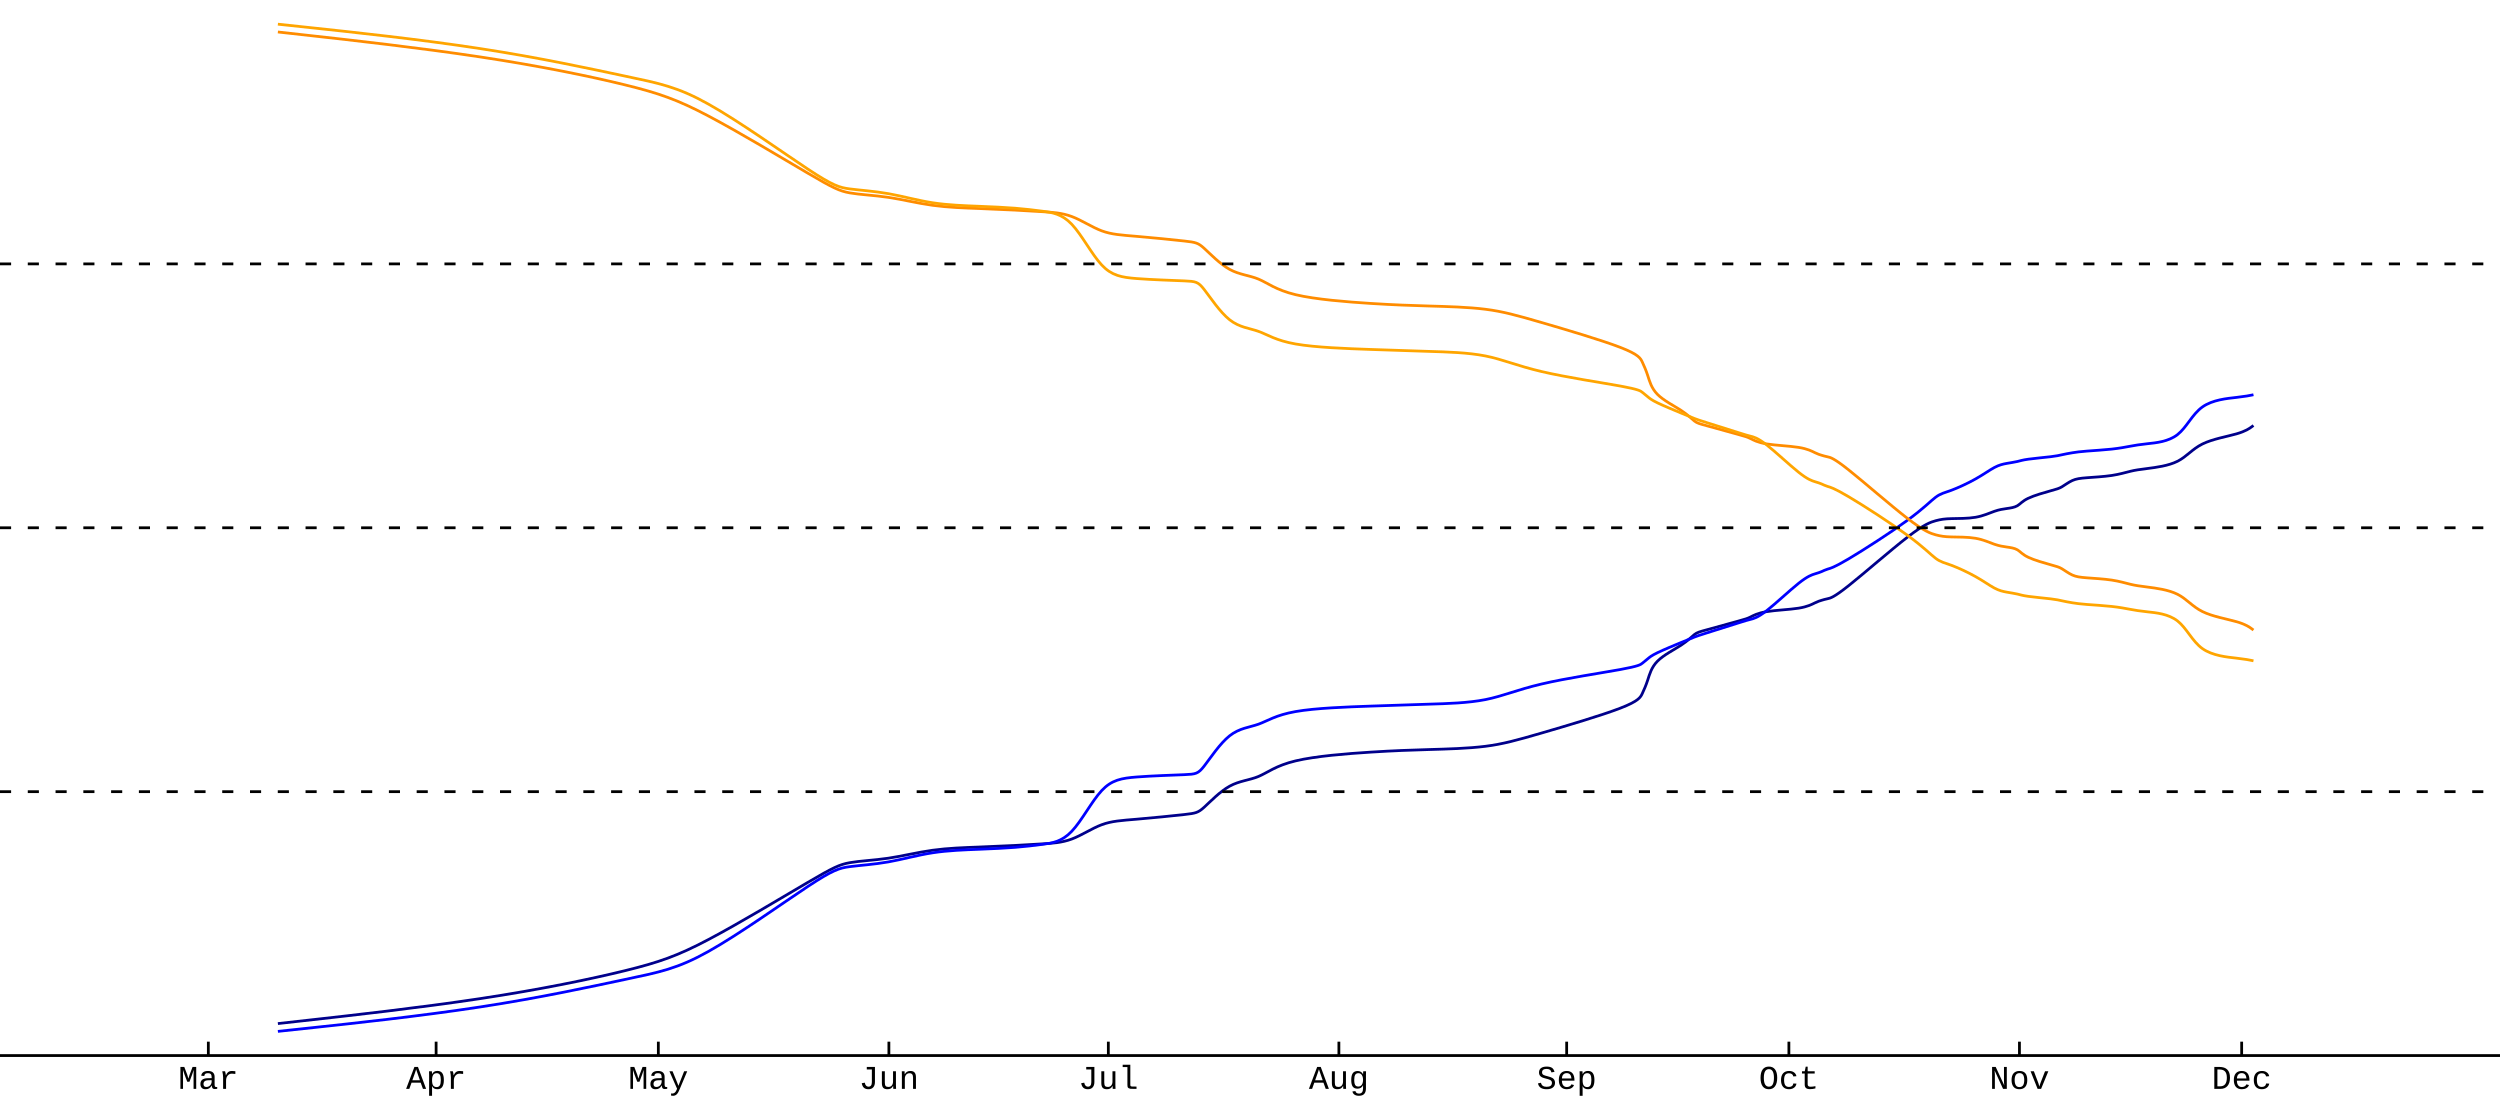
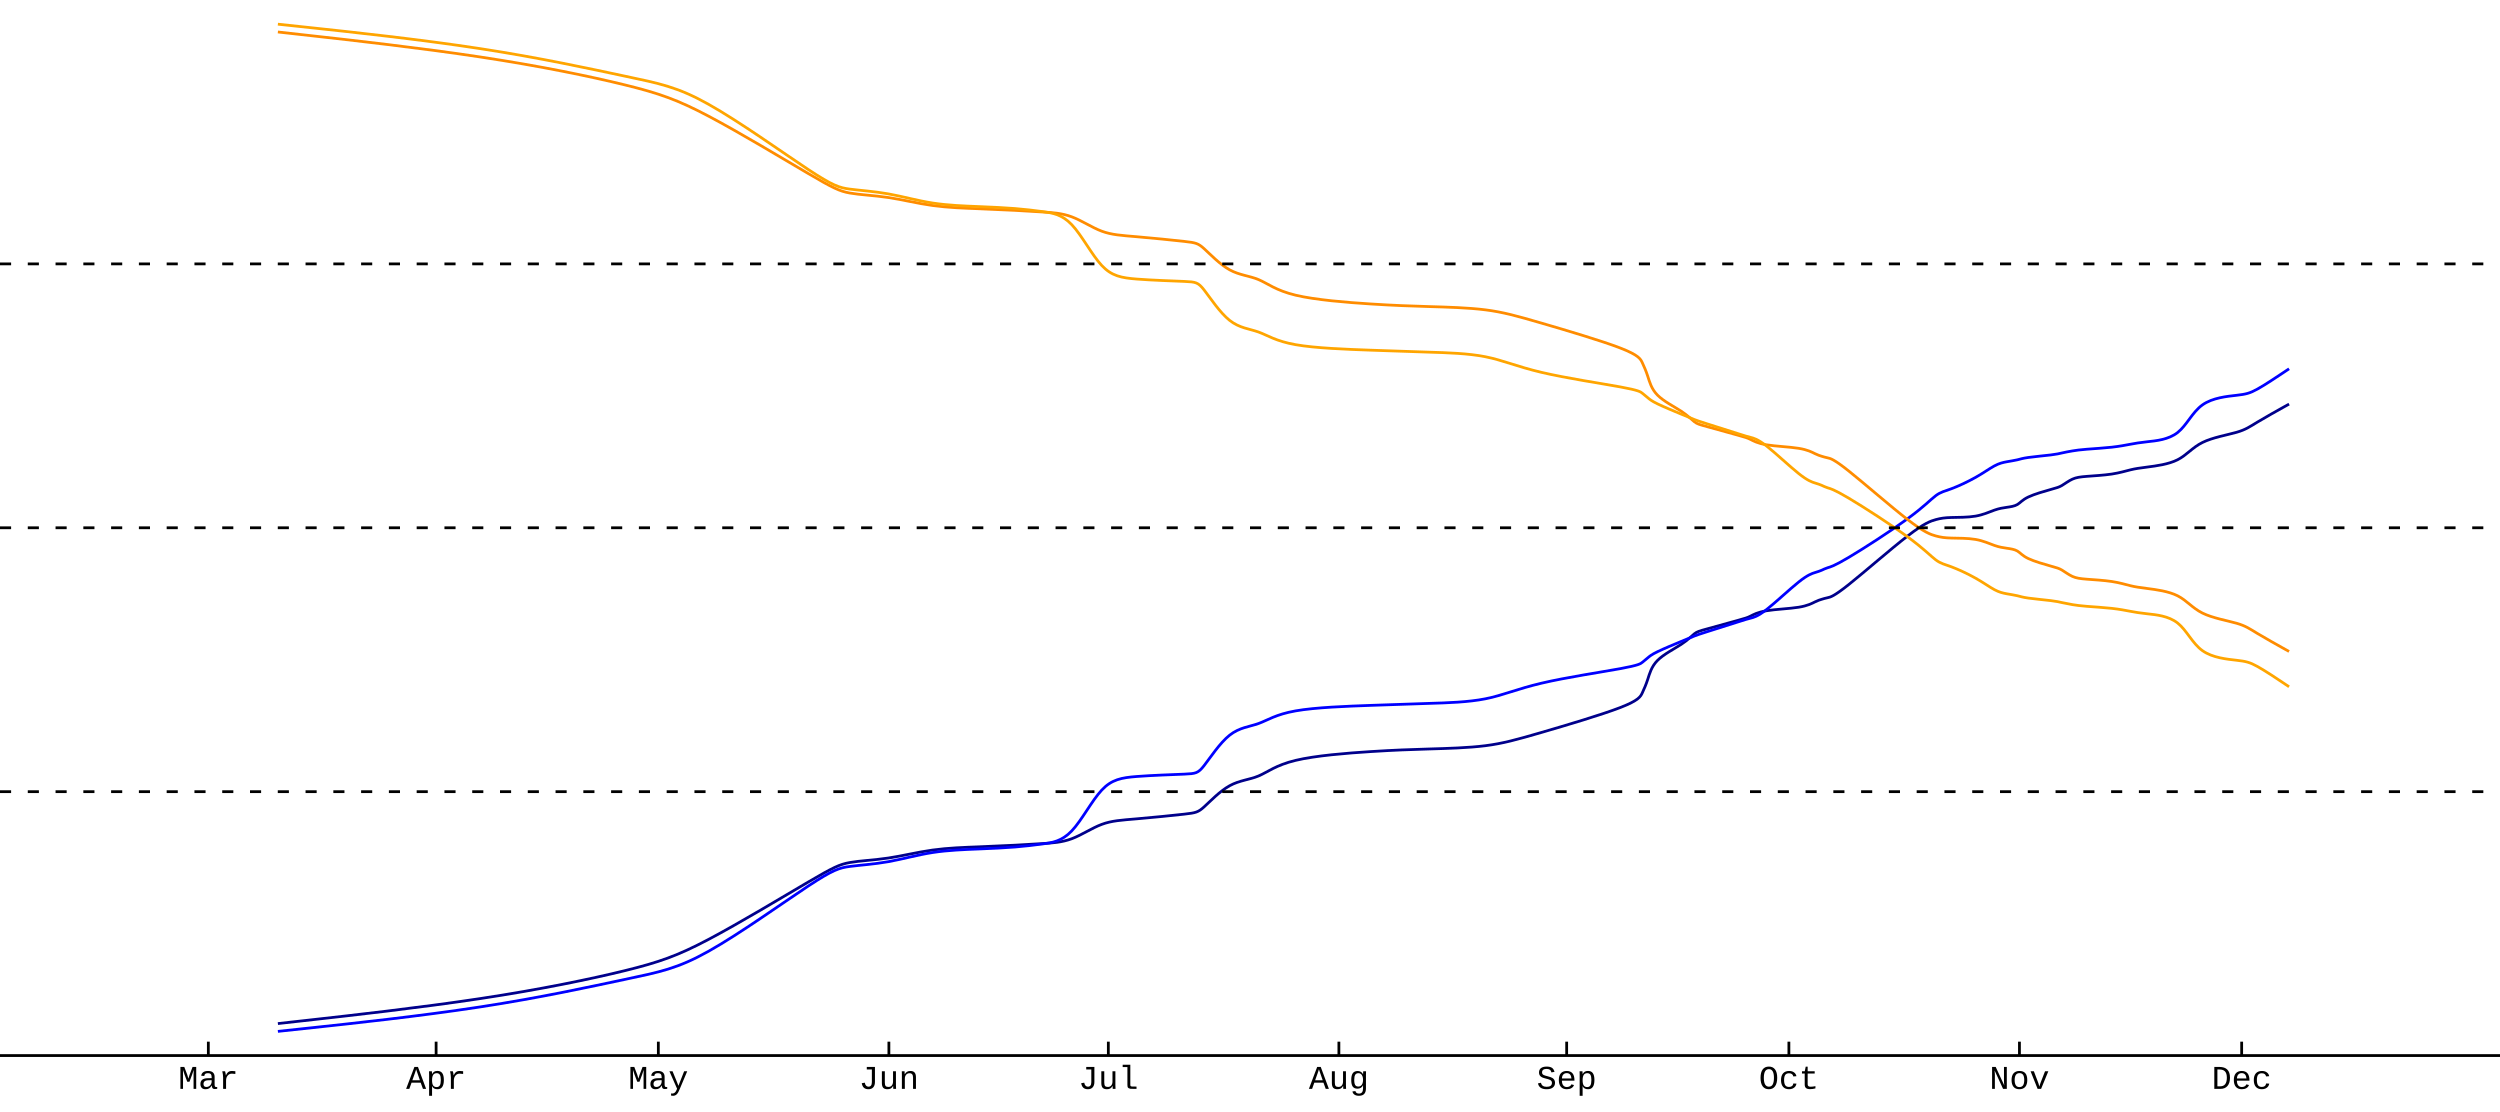
<svg xmlns="http://www.w3.org/2000/svg" viewBox="0 0 900 400" width="900" height="400">
  <style>
    text {
      font-family: "Courier New", Courier, monospace;
      font-size: 12px;
    }
  </style>
  <g class="lines" fill="none">
-     <path stroke="darkblue" d="M811.247,153.178L810.553,153.692C809.86,154.205,808.474,155.232,805.135,156.19C801.796,157.148,796.504,158.037,792.854,159.849C789.204,161.661,787.195,164.397,783.923,166.049C780.652,167.701,776.118,168.27,773.145,168.651C770.172,169.031,768.76,169.224,766.984,169.651C765.209,170.079,763.071,170.742,760.213,171.17C757.354,171.598,753.776,171.79,751.292,171.982C748.808,172.174,747.42,172.367,746.05,172.983C744.68,173.599,743.328,174.639,742.279,175.255C741.229,175.871,740.481,176.063,738.265,176.68C736.049,177.296,732.366,178.336,730.179,179.376C727.992,180.416,727.302,181.456,726.252,182.072C725.202,182.688,723.791,182.88,722.425,183.072C721.058,183.265,719.735,183.457,717.978,184.073C716.221,184.689,714.03,185.729,711.199,186.218C708.368,186.706,704.898,186.643,702.486,186.707C700.073,186.771,698.72,186.964,696.877,187.456C695.034,187.948,692.702,188.741,686.69,193.374C680.678,198.008,670.986,206.482,665.538,210.815C660.09,215.149,658.886,215.341,657.966,215.533C657.047,215.725,656.412,215.917,655.771,216.11C655.131,216.302,654.486,216.494,653.4,217.022C652.314,217.549,650.786,218.412,647.507,218.939C644.228,219.467,639.197,219.659,635.938,220.194C632.68,220.729,631.195,221.607,630.123,222.142C629.051,222.677,628.392,222.869,625.528,223.666C622.664,224.463,617.596,225.865,614.676,226.662C611.756,227.459,610.985,227.652,609.965,228.449C608.946,229.246,607.678,230.648,605.166,232.285C602.654,233.922,598.897,235.795,596.69,238.023C594.483,240.252,593.824,242.837,593.177,244.823C592.531,246.81,591.895,248.199,591.26,249.587C590.625,250.976,589.989,252.364,583.292,254.949C576.595,257.534,563.835,261.315,554.942,263.9C546.048,266.485,541.021,267.873,534.762,268.664C528.503,269.454,521.012,269.646,514.386,269.838C507.76,270.031,501.998,270.223,493.446,270.766C484.893,271.31,473.549,272.204,466.405,273.918C459.261,275.631,456.317,278.164,453.052,279.527C449.787,280.889,446.2,281.081,442.661,283.029C439.122,284.977,435.63,288.68,433.475,290.627C431.32,292.575,430.502,292.767,426.362,293.233C422.223,293.7,414.762,294.44,409.255,294.906C403.748,295.372,400.195,295.564,396.61,296.902C393.024,298.239,389.407,300.722,385.821,302.06C382.235,303.398,378.68,303.59,375.389,303.782C372.098,303.974,369.07,304.167,365.397,304.359C361.724,304.551,357.406,304.743,352.305,304.936C347.204,305.128,341.321,305.32,335.753,306.085C330.185,306.85,324.932,308.188,319.784,308.953C314.637,309.717,309.595,309.91,305.909,310.564C302.222,311.218,299.891,312.334,290.88,317.619C281.869,322.904,266.178,332.358,255.039,338.237C243.9,344.115,237.312,346.42,225.002,349.442C212.692,352.465,194.659,356.207,172.878,359.501C151.097,362.794,125.567,365.639,112.802,367.062L100.038,368.485" />
-     <path stroke="blue" d="M811.247,142.101L810.553,142.247C809.86,142.393,808.474,142.686,805.135,143.065C801.796,143.445,796.504,143.912,792.854,146.518C789.204,149.125,787.195,153.871,783.923,156.443C780.652,159.015,776.118,159.413,773.145,159.732C770.172,160.052,768.76,160.292,766.984,160.622C765.209,160.951,763.071,161.369,760.213,161.68C757.354,161.992,753.776,162.198,751.292,162.393C748.808,162.588,747.42,162.772,746.05,162.997C744.68,163.221,743.328,163.486,742.279,163.718C741.229,163.949,740.481,164.147,738.265,164.412C736.049,164.676,732.366,165.007,730.179,165.312C727.992,165.617,727.302,165.896,726.252,166.137C725.202,166.379,723.791,166.584,722.425,166.829C721.058,167.075,719.735,167.362,717.978,168.3C716.221,169.239,714.03,170.83,711.199,172.422C708.368,174.014,704.898,175.607,702.486,176.502C700.073,177.398,698.72,177.596,696.877,178.969C695.034,180.342,692.702,182.889,686.69,187.289C680.678,191.688,670.986,197.939,665.538,201.167C660.09,204.395,658.886,204.599,657.966,204.875C657.047,205.151,656.412,205.499,655.771,205.775C655.131,206.052,654.486,206.256,653.4,206.587C652.314,206.918,650.786,207.376,647.507,209.984C644.228,212.592,639.197,217.351,635.938,219.885C632.68,222.419,631.195,222.729,630.123,222.987C629.051,223.244,628.392,223.449,625.528,224.35C622.664,225.252,617.596,226.85,614.676,227.777C611.756,228.703,610.985,228.959,609.965,229.352C608.946,229.745,607.678,230.276,605.166,231.316C602.654,232.356,598.897,233.905,596.69,234.973C594.483,236.042,593.824,236.631,593.177,237.177C592.531,237.722,591.895,238.224,591.26,238.746C590.625,239.267,589.989,239.807,583.292,241.03C576.595,242.253,563.835,244.158,554.942,246.248C546.048,248.339,541.021,250.614,534.762,251.854C528.503,253.094,521.012,253.3,514.386,253.5C507.76,253.7,501.998,253.896,493.446,254.197C484.893,254.498,473.549,254.905,466.405,256.166C459.261,257.427,456.317,259.541,453.052,260.708C449.787,261.874,446.2,262.092,442.661,264.89C439.122,267.688,435.63,273.066,433.475,275.819C431.32,278.573,430.502,278.703,426.362,278.881C422.223,279.059,414.762,279.286,409.255,279.714C403.748,280.141,400.195,280.769,396.61,284.611C393.024,288.454,389.407,295.51,385.821,299.278C382.235,303.046,378.68,303.526,375.389,303.954C372.098,304.382,369.07,304.759,365.397,305.049C361.724,305.34,357.406,305.545,352.305,305.747C347.204,305.948,341.321,306.148,335.753,307.005C330.185,307.863,324.932,309.379,319.784,310.29C314.637,311.201,309.595,311.507,305.909,311.993C302.222,312.479,299.891,313.144,290.88,319.093C281.869,325.043,266.178,336.277,255.039,342.518C243.9,348.758,237.312,350.004,225.002,352.606C212.692,355.208,194.659,359.164,172.878,362.505C151.097,365.847,125.567,368.572,112.802,369.934L100.038,371.297" />
-     <path stroke="darkorange" d="M811.247,226.822L810.553,226.308C809.86,225.795,808.474,224.768,805.135,223.81C801.796,222.852,796.504,221.963,792.854,220.151C789.204,218.339,787.195,215.603,783.923,213.951C780.652,212.299,776.118,211.73,773.145,211.349C770.172,210.969,768.76,210.776,766.984,210.349C765.209,209.921,763.071,209.258,760.213,208.83C757.354,208.402,753.776,208.21,751.292,208.018C748.808,207.826,747.42,207.633,746.05,207.017C744.68,206.401,743.328,205.361,742.279,204.745C741.229,204.129,740.481,203.937,738.265,203.32C736.049,202.704,732.366,201.664,730.179,200.624C727.992,199.584,727.302,198.544,726.252,197.928C725.202,197.312,723.791,197.12,722.425,196.928C721.058,196.735,719.735,196.543,717.978,195.927C716.221,195.311,714.03,194.271,711.199,193.782C708.368,193.294,704.898,193.357,702.486,193.293C700.073,193.229,698.72,193.036,696.877,192.544C695.034,192.052,692.702,191.259,686.69,186.626C680.678,181.992,670.986,173.518,665.538,169.185C660.09,164.851,658.886,164.659,657.966,164.467C657.047,164.275,656.412,164.083,655.771,163.89C655.131,163.698,654.486,163.506,653.4,162.978C652.314,162.451,650.786,161.588,647.507,161.061C644.228,160.533,639.197,160.341,635.938,159.806C632.68,159.271,631.195,158.393,630.123,157.858C629.051,157.323,628.392,157.131,625.528,156.334C622.664,155.537,617.596,154.135,614.676,153.338C611.756,152.541,610.985,152.348,609.965,151.551C608.946,150.754,607.678,149.352,605.166,147.715C602.654,146.078,598.897,144.205,596.69,141.977C594.483,139.748,593.824,137.163,593.177,135.177C592.531,133.19,591.895,131.801,591.26,130.413C590.625,129.024,589.989,127.636,583.292,125.051C576.595,122.466,563.835,118.685,554.942,116.1C546.048,113.515,541.021,112.127,534.762,111.336C528.503,110.546,521.012,110.354,514.386,110.162C507.76,109.969,501.998,109.777,493.446,109.234C484.893,108.69,473.549,107.796,466.405,106.082C459.261,104.369,456.317,101.836,453.052,100.473C449.787,99.111,446.2,98.919,442.661,96.971C439.122,95.023,435.63,91.32,433.475,89.373C431.32,87.425,430.502,87.233,426.362,86.767C422.223,86.3,414.762,85.56,409.255,85.094C403.748,84.628,400.195,84.436,396.61,83.098C393.024,81.761,389.407,79.278,385.821,77.94C382.235,76.602,378.68,76.41,375.389,76.218C372.098,76.026,369.07,75.833,365.397,75.641C361.724,75.449,357.406,75.257,352.305,75.064C347.204,74.872,341.321,74.68,335.753,73.915C330.185,73.15,324.932,71.812,319.784,71.047C314.637,70.283,309.595,70.09,305.909,69.436C302.222,68.782,299.891,67.666,290.88,62.381C281.869,57.096,266.178,47.642,255.039,41.763C243.9,35.885,237.312,33.58,225.002,30.558C212.692,27.535,194.659,23.793,172.878,20.499C151.097,17.206,125.567,14.361,112.802,12.938L100.038,11.515" />
-     <path stroke="orange" d="M811.247,237.899L810.553,237.753C809.86,237.607,808.474,237.314,805.135,236.935C801.796,236.555,796.504,236.088,792.854,233.482C789.204,230.875,787.195,226.129,783.923,223.557C780.652,220.985,776.118,220.587,773.145,220.268C770.172,219.948,768.76,219.708,766.984,219.378C765.209,219.049,763.071,218.631,760.213,218.32C757.354,218.008,753.776,217.802,751.292,217.607C748.808,217.412,747.42,217.228,746.05,217.003C744.68,216.779,743.328,216.514,742.279,216.282C741.229,216.051,740.481,215.853,738.265,215.588C736.049,215.324,732.366,214.993,730.179,214.688C727.992,214.383,727.302,214.104,726.252,213.863C725.202,213.621,723.791,213.416,722.425,213.171C721.058,212.925,719.735,212.638,717.978,211.7C716.221,210.761,714.03,209.17,711.199,207.578C708.368,205.986,704.898,204.393,702.486,203.498C700.073,202.602,698.72,202.404,696.877,201.031C695.034,199.658,692.702,197.111,686.69,192.711C680.678,188.312,670.986,182.061,665.538,178.833C660.09,175.605,658.886,175.401,657.966,175.125C657.047,174.849,656.412,174.501,655.771,174.225C655.131,173.948,654.486,173.744,653.4,173.413C652.314,173.082,650.786,172.624,647.507,170.016C644.228,167.408,639.197,162.649,635.938,160.115C632.68,157.581,631.195,157.271,630.123,157.013C629.051,156.756,628.392,156.551,625.528,155.65C622.664,154.748,617.596,153.15,614.676,152.223C611.756,151.297,610.985,151.041,609.965,150.648C608.946,150.255,607.678,149.724,605.166,148.684C602.654,147.644,598.897,146.095,596.69,145.027C594.483,143.958,593.824,143.369,593.177,142.823C592.531,142.278,591.895,141.776,591.26,141.254C590.625,140.733,589.989,140.193,583.292,138.97C576.595,137.747,563.835,135.842,554.942,133.752C546.048,131.661,541.021,129.386,534.762,128.146C528.503,126.906,521.012,126.7,514.386,126.5C507.76,126.3,501.998,126.104,493.446,125.803C484.893,125.502,473.549,125.095,466.405,123.834C459.261,122.573,456.317,120.459,453.052,119.292C449.787,118.126,446.2,117.908,442.661,115.11C439.122,112.312,435.63,106.934,433.475,104.181C431.32,101.427,430.502,101.297,426.362,101.119C422.223,100.941,414.762,100.714,409.255,100.286C403.748,99.859,400.195,99.231,396.61,95.389C393.024,91.546,389.407,84.49,385.821,80.722C382.235,76.954,378.68,76.474,375.389,76.046C372.098,75.618,369.07,75.241,365.397,74.951C361.724,74.66,357.406,74.455,352.305,74.253C347.204,74.052,341.321,73.852,335.753,72.995C330.185,72.137,324.932,70.621,319.784,69.71C314.637,68.799,309.595,68.493,305.909,68.007C302.222,67.521,299.891,66.856,290.88,60.907C281.869,54.957,266.178,43.723,255.039,37.482C243.9,31.242,237.312,29.996,225.002,27.394C212.692,24.792,194.659,20.836,172.878,17.495C151.097,14.153,125.567,11.428,112.802,10.066L100.038,8.703" />
+     <path stroke="darkblue" d="M824.06,145.469L821.927,146.659C819.794,147.849,815.529,150.229,812.703,151.934C809.877,153.639,808.491,154.669,805.151,155.631C801.812,156.592,796.52,157.484,792.87,159.3C789.219,161.115,787.211,163.854,783.939,165.51C780.668,167.165,776.134,167.738,773.161,168.122C770.187,168.506,768.775,168.702,767,169.133C765.224,169.564,763.086,170.23,760.228,170.662C757.369,171.093,753.79,171.288,751.306,171.484C748.823,171.68,747.434,171.875,746.064,172.495C744.694,173.114,743.342,174.158,742.293,174.777C741.243,175.397,740.495,175.592,738.279,176.212C736.063,176.831,732.379,177.875,730.192,178.918C728.006,179.961,727.315,181.005,726.265,181.624C725.215,182.244,723.804,182.439,722.437,182.635C721.071,182.831,719.748,183.026,717.991,183.646C716.234,184.265,714.043,185.309,711.212,185.801C708.381,186.292,704.91,186.232,702.497,186.3C700.085,186.368,698.732,186.564,696.889,187.059C695.046,187.555,692.713,188.351,686.701,192.988C680.689,197.625,670.997,206.102,665.549,210.439C660.101,214.776,658.896,214.971,657.977,215.167C657.057,215.362,656.422,215.558,655.782,215.754C655.142,215.949,654.497,216.145,653.41,216.676C652.324,217.207,650.796,218.073,647.517,218.604C644.237,219.135,639.206,219.33,635.948,219.869C632.69,220.407,631.205,221.288,630.132,221.826C629.06,222.365,628.401,222.56,625.537,223.361C622.673,224.161,617.604,225.567,614.684,226.367C611.764,227.168,610.993,227.363,609.973,228.164C608.954,228.964,607.686,230.37,605.174,232.01C602.661,233.651,598.905,235.527,596.698,237.759C594.49,239.991,593.832,242.579,593.185,244.569C592.538,246.559,591.902,247.951,591.267,249.343C590.632,250.735,589.996,252.127,583.299,254.715C576.602,257.303,563.842,261.088,554.949,263.676C546.055,266.264,541.027,267.656,534.768,268.45C528.509,269.244,521.018,269.439,514.392,269.635C507.766,269.831,502.004,270.026,493.451,270.573C484.898,271.12,473.554,272.018,466.41,273.735C459.266,275.452,456.323,277.988,453.057,279.354C449.792,280.72,446.205,280.915,442.666,282.866C439.126,284.817,435.635,288.524,433.48,290.475C431.325,292.426,430.506,292.622,426.367,293.091C422.227,293.561,414.766,294.304,409.259,294.774C403.752,295.243,400.198,295.439,396.613,296.78C393.028,298.121,389.411,300.607,385.825,301.948C382.239,303.289,378.684,303.485,375.392,303.68C372.101,303.876,369.073,304.072,365.4,304.267C361.727,304.463,357.408,304.659,352.307,304.854C347.207,305.05,341.323,305.246,335.755,306.014C330.187,306.782,324.934,308.123,319.786,308.891C314.639,309.66,309.597,309.855,305.91,310.513C302.224,311.17,299.892,312.29,290.881,317.578C281.87,322.866,266.179,332.324,255.04,338.206C243.901,344.088,237.313,346.396,225.003,349.422C212.693,352.448,194.66,356.194,172.878,359.49C151.097,362.787,125.567,365.636,112.802,367.06L100.038,368.485" />
+     <path stroke="blue" d="M824.06,132.765L821.927,134.192C819.794,135.62,815.529,138.474,812.703,140.049C809.877,141.625,808.491,141.922,805.151,142.306C801.812,142.691,796.52,143.162,792.87,145.773C789.219,148.384,787.211,153.135,783.939,155.712C780.668,158.289,776.134,158.691,773.161,159.015C770.187,159.339,768.775,159.584,767,159.918C765.224,160.252,763.086,160.674,760.228,160.99C757.369,161.307,753.79,161.517,751.306,161.717C748.823,161.916,747.434,162.105,746.064,162.334C744.694,162.564,743.342,162.833,742.293,163.069C741.243,163.305,740.495,163.508,738.279,163.777C736.063,164.046,732.379,164.382,730.192,164.691C728.006,165.001,727.315,165.284,726.265,165.53C725.215,165.777,723.804,165.986,722.437,166.236C721.071,166.486,719.748,166.777,717.991,167.721C716.234,168.664,714.043,170.26,711.212,171.856C708.381,173.453,704.91,175.05,702.497,175.951C700.085,176.851,698.732,177.054,696.889,178.431C695.046,179.808,692.713,182.36,686.701,186.764C680.689,191.168,670.997,197.424,665.549,200.657C660.101,203.889,658.896,204.098,657.977,204.379C657.057,204.659,656.422,205.012,655.782,205.293C655.142,205.573,654.497,205.783,653.41,206.118C652.324,206.454,650.796,206.916,647.517,209.529C644.237,212.141,639.206,216.905,635.948,219.444C632.69,221.983,631.205,222.297,630.132,222.559C629.06,222.821,628.401,223.03,625.537,223.936C622.673,224.842,617.604,226.445,614.684,227.377C611.764,228.308,610.993,228.568,609.973,228.966C608.954,229.363,607.686,229.899,605.174,230.943C602.661,231.988,598.905,233.541,596.698,234.615C594.49,235.688,593.832,236.282,593.185,236.832C592.538,237.382,591.902,237.889,591.267,238.415C590.632,238.94,589.996,239.485,583.299,240.713C576.602,241.94,563.842,243.85,554.949,245.945C546.055,248.04,541.027,250.32,534.768,251.564C528.509,252.809,521.018,253.019,514.392,253.224C507.766,253.429,502.004,253.629,493.451,253.935C484.898,254.241,473.554,254.652,466.41,255.918C459.266,257.183,456.323,259.302,453.057,260.473C449.792,261.644,446.205,261.867,442.666,264.669C439.126,267.472,435.635,272.854,433.48,275.612C431.325,278.371,430.506,278.505,426.367,278.688C422.227,278.871,414.766,279.102,409.259,279.534C403.752,279.966,400.198,280.599,396.613,284.446C393.028,288.293,389.411,295.353,385.825,299.126C382.239,302.899,378.684,303.383,375.392,303.816C372.101,304.249,369.073,304.63,365.4,304.925C361.727,305.22,357.408,305.43,352.307,305.636C347.207,305.843,341.323,306.047,335.755,306.909C330.187,307.771,324.934,309.292,319.786,310.207C314.639,311.123,309.597,311.434,305.91,311.924C302.224,312.414,299.892,313.084,290.881,319.038C281.87,324.992,266.179,336.231,255.04,342.476C243.901,348.721,237.313,349.972,225.003,352.578C212.693,355.185,194.66,359.146,172.878,362.492C151.097,365.837,125.567,368.567,112.802,369.932L100.038,371.297" />
+     <path stroke="darkorange" d="M824.06,234.531L821.927,233.341C819.794,232.151,815.529,229.771,812.703,228.066C809.877,226.361,808.491,225.331,805.151,224.369C801.812,223.408,796.52,222.516,792.87,220.7C789.219,218.885,787.211,216.146,783.939,214.49C780.668,212.835,776.134,212.262,773.161,211.878C770.187,211.494,768.775,211.298,767,210.867C765.224,210.436,763.086,209.77,760.228,209.338C757.369,208.907,753.79,208.712,751.306,208.516C748.823,208.32,747.434,208.125,746.064,207.505C744.694,206.886,743.342,205.842,742.293,205.223C741.243,204.603,740.495,204.408,738.279,203.788C736.063,203.169,732.379,202.125,730.192,201.082C728.006,200.039,727.315,198.995,726.265,198.376C725.215,197.756,723.804,197.561,722.437,197.365C721.071,197.169,719.748,196.974,717.991,196.354C716.234,195.735,714.043,194.691,711.212,194.199C708.381,193.708,704.91,193.768,702.497,193.7C700.085,193.632,698.732,193.436,696.889,192.941C695.046,192.445,692.713,191.649,686.701,187.012C680.689,182.375,670.997,173.898,665.549,169.561C660.101,165.224,658.896,165.029,657.977,164.833C657.057,164.638,656.422,164.442,655.782,164.246C655.142,164.051,654.497,163.855,653.41,163.324C652.324,162.793,650.796,161.927,647.517,161.396C644.237,160.865,639.206,160.67,635.948,160.131C632.69,159.593,631.205,158.712,630.132,158.174C629.06,157.635,628.401,157.44,625.537,156.639C622.673,155.839,617.604,154.433,614.684,153.633C611.764,152.832,610.993,152.637,609.973,151.836C608.954,151.036,607.686,149.63,605.174,147.99C602.661,146.349,598.905,144.473,596.698,142.241C594.49,140.009,593.832,137.421,593.185,135.431C592.538,133.441,591.902,132.049,591.267,130.657C590.632,129.265,589.996,127.873,583.299,125.285C576.602,122.697,563.842,118.912,554.949,116.324C546.055,113.736,541.027,112.344,534.768,111.55C528.509,110.756,521.018,110.561,514.392,110.365C507.766,110.169,502.004,109.974,493.451,109.427C484.898,108.88,473.554,107.982,466.41,106.265C459.266,104.548,456.323,102.012,453.057,100.646C449.792,99.28,446.205,99.085,442.666,97.134C439.126,95.183,435.635,91.476,433.48,89.525C431.325,87.574,430.506,87.378,426.367,86.909C422.227,86.439,414.766,85.696,409.259,85.226C403.752,84.757,400.198,84.561,396.613,83.22C393.028,81.879,389.411,79.393,385.825,78.052C382.239,76.711,378.684,76.515,375.392,76.32C372.101,76.124,369.073,75.928,365.4,75.733C361.727,75.537,357.408,75.341,352.307,75.146C347.207,74.95,341.323,74.754,335.755,73.986C330.187,73.218,324.934,71.877,319.786,71.109C314.639,70.34,309.597,70.145,305.91,69.487C302.224,68.83,299.892,67.71,290.881,62.422C281.87,57.134,266.179,47.676,255.04,41.794C243.901,35.912,237.313,33.604,225.003,30.578C212.693,27.552,194.66,23.806,172.878,20.51C151.097,17.213,125.567,14.364,112.802,12.94L100.038,11.515" />
+     <path stroke="orange" d="M824.06,247.235L821.927,245.808C819.794,244.38,815.529,241.526,812.703,239.951C809.877,238.375,808.491,238.078,805.151,237.694C801.812,237.309,796.52,236.838,792.87,234.227C789.219,231.616,787.211,226.865,783.939,224.288C780.668,221.711,776.134,221.309,773.161,220.985C770.187,220.661,768.775,220.416,767,220.082C765.224,219.748,763.086,219.326,760.228,219.01C757.369,218.693,753.79,218.483,751.306,218.283C748.823,218.084,747.434,217.895,746.064,217.666C744.694,217.436,743.342,217.167,742.293,216.931C741.243,216.695,740.495,216.492,738.279,216.223C736.063,215.954,732.379,215.618,730.192,215.309C728.006,214.999,727.315,214.716,726.265,214.47C725.215,214.223,723.804,214.014,722.437,213.764C721.071,213.514,719.748,213.223,717.991,212.279C716.234,211.336,714.043,209.74,711.212,208.144C708.381,206.547,704.91,204.95,702.497,204.049C700.085,203.149,698.732,202.946,696.889,201.569C695.046,200.192,692.713,197.64,686.701,193.236C680.689,188.832,670.997,182.576,665.549,179.343C660.101,176.111,658.896,175.902,657.977,175.621C657.057,175.341,656.422,174.988,655.782,174.707C655.142,174.427,654.497,174.217,653.41,173.882C652.324,173.546,650.796,173.084,647.517,170.471C644.237,167.859,639.206,163.095,635.948,160.556C632.69,158.017,631.205,157.703,630.132,157.441C629.06,157.179,628.401,156.97,625.537,156.064C622.673,155.158,617.604,153.555,614.684,152.623C611.764,151.692,610.993,151.432,609.973,151.034C608.954,150.637,607.686,150.101,605.174,149.057C602.661,148.012,598.905,146.459,596.698,145.385C594.49,144.312,593.832,143.718,593.185,143.168C592.538,142.618,591.902,142.111,591.267,141.585C590.632,141.06,589.996,140.515,583.299,139.287C576.602,138.06,563.842,136.15,554.949,134.055C546.055,131.96,541.027,129.68,534.768,128.436C528.509,127.191,521.018,126.981,514.392,126.776C507.766,126.571,502.004,126.371,493.451,126.065C484.898,125.759,473.554,125.348,466.41,124.082C459.266,122.817,456.323,120.698,453.057,119.527C449.792,118.356,446.205,118.133,442.666,115.331C439.126,112.528,435.635,107.146,433.48,104.388C431.325,101.629,430.506,101.495,426.367,101.312C422.227,101.129,414.766,100.898,409.259,100.466C403.752,100.034,400.198,99.401,396.613,95.554C393.028,91.707,389.411,84.647,385.825,80.874C382.239,77.101,378.684,76.617,375.392,76.184C372.101,75.751,369.073,75.37,365.4,75.075C361.727,74.78,357.408,74.57,352.307,74.364C347.207,74.157,341.323,73.953,335.755,73.091C330.187,72.229,324.934,70.708,319.786,69.793C314.639,68.877,309.597,68.566,305.91,68.076C302.224,67.586,299.892,66.916,290.881,60.962C281.87,55.008,266.179,43.769,255.04,37.524C243.901,31.279,237.313,30.028,225.003,27.422C212.693,24.815,194.66,20.854,172.878,17.508C151.097,14.163,125.567,11.433,112.802,10.068L100.038,8.703" />
  </g>
  <g class="axis y" stroke="black" fill="none" stroke-dasharray="4 6">
    <path d="M 0,285 h900" />
    <path d="M 0,190 h900" />
    <path d="M 0,95 h900" />
  </g>
  <g class="axis x" stroke="black" fill="none" transform="translate(0, 380)">
    <path d="M0,0 h900" />
    <g transform="translate(75, 0)">
      <text text-anchor="middle" fill="black" stroke="none" transform="translate(0, 12)">Mar</text>
      <path d="M0,0 v-5" />
    </g>
    <g transform="translate(157, 0)">
      <text text-anchor="middle" fill="black" stroke="none" transform="translate(0, 12)">Apr</text>
      <path d="M0,0 v-5" />
    </g>
    <g transform="translate(237, 0)">
      <text text-anchor="middle" fill="black" stroke="none" transform="translate(0, 12)">May</text>
      <path d="M0,0 v-5" />
    </g>
    <g transform="translate(320, 0)">
      <text text-anchor="middle" fill="black" stroke="none" transform="translate(0, 12)">Jun</text>
      <path d="M0,0 v-5" />
    </g>
    <g transform="translate(399, 0)">
      <text text-anchor="middle" fill="black" stroke="none" transform="translate(0, 12)">Jul</text>
      <path d="M0,0 v-5" />
    </g>
    <g transform="translate(482, 0)">
      <text text-anchor="middle" fill="black" stroke="none" transform="translate(0, 12)">Aug</text>
      <path d="M0,0 v-5" />
    </g>
    <g transform="translate(564, 0)">
      <text text-anchor="middle" fill="black" stroke="none" transform="translate(0, 12)">Sep</text>
      <path d="M0,0 v-5" />
    </g>
    <g transform="translate(644, 0)">
      <text text-anchor="middle" fill="black" stroke="none" transform="translate(0, 12)">Oct</text>
      <path d="M0,0 v-5" />
    </g>
    <g transform="translate(727, 0)">
      <text text-anchor="middle" fill="black" stroke="none" transform="translate(0, 12)">Nov</text>
      <path d="M0,0 v-5" />
    </g>
    <g transform="translate(807, 0)">
      <text text-anchor="middle" fill="black" stroke="none" transform="translate(0, 12)">Dec</text>
      <path d="M0,0 v-5" />
    </g>
  </g>
</svg>
